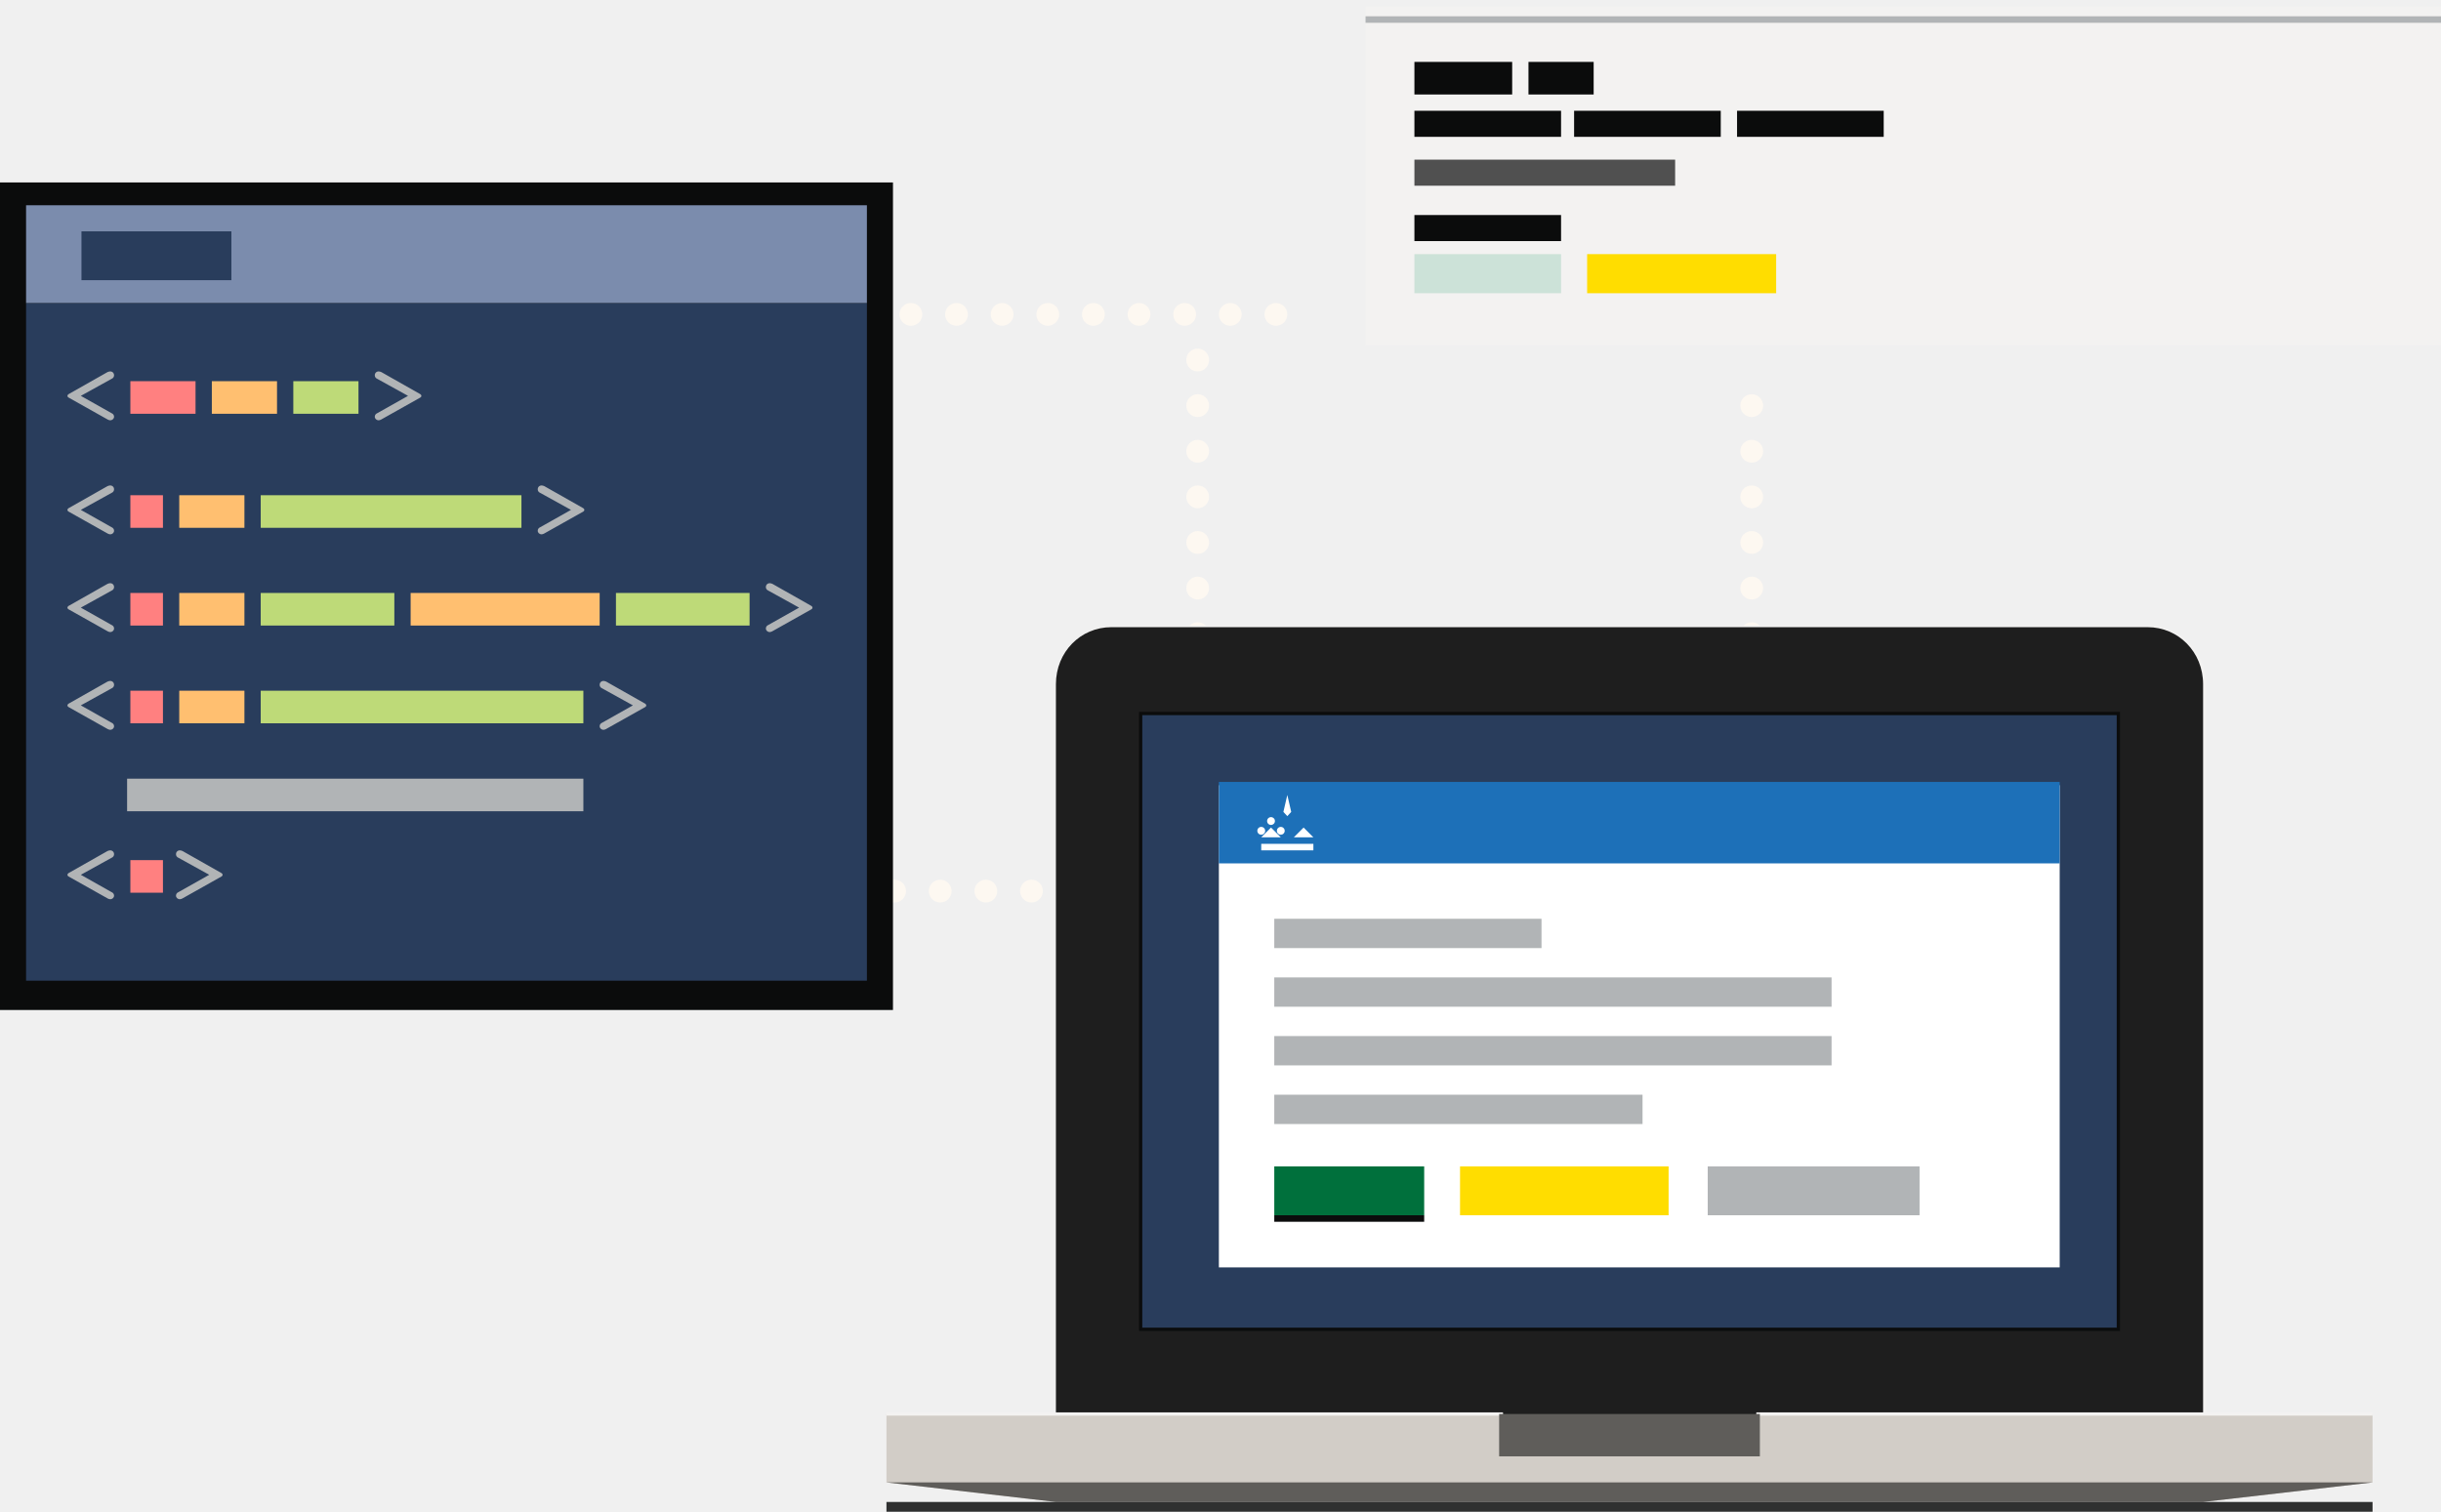
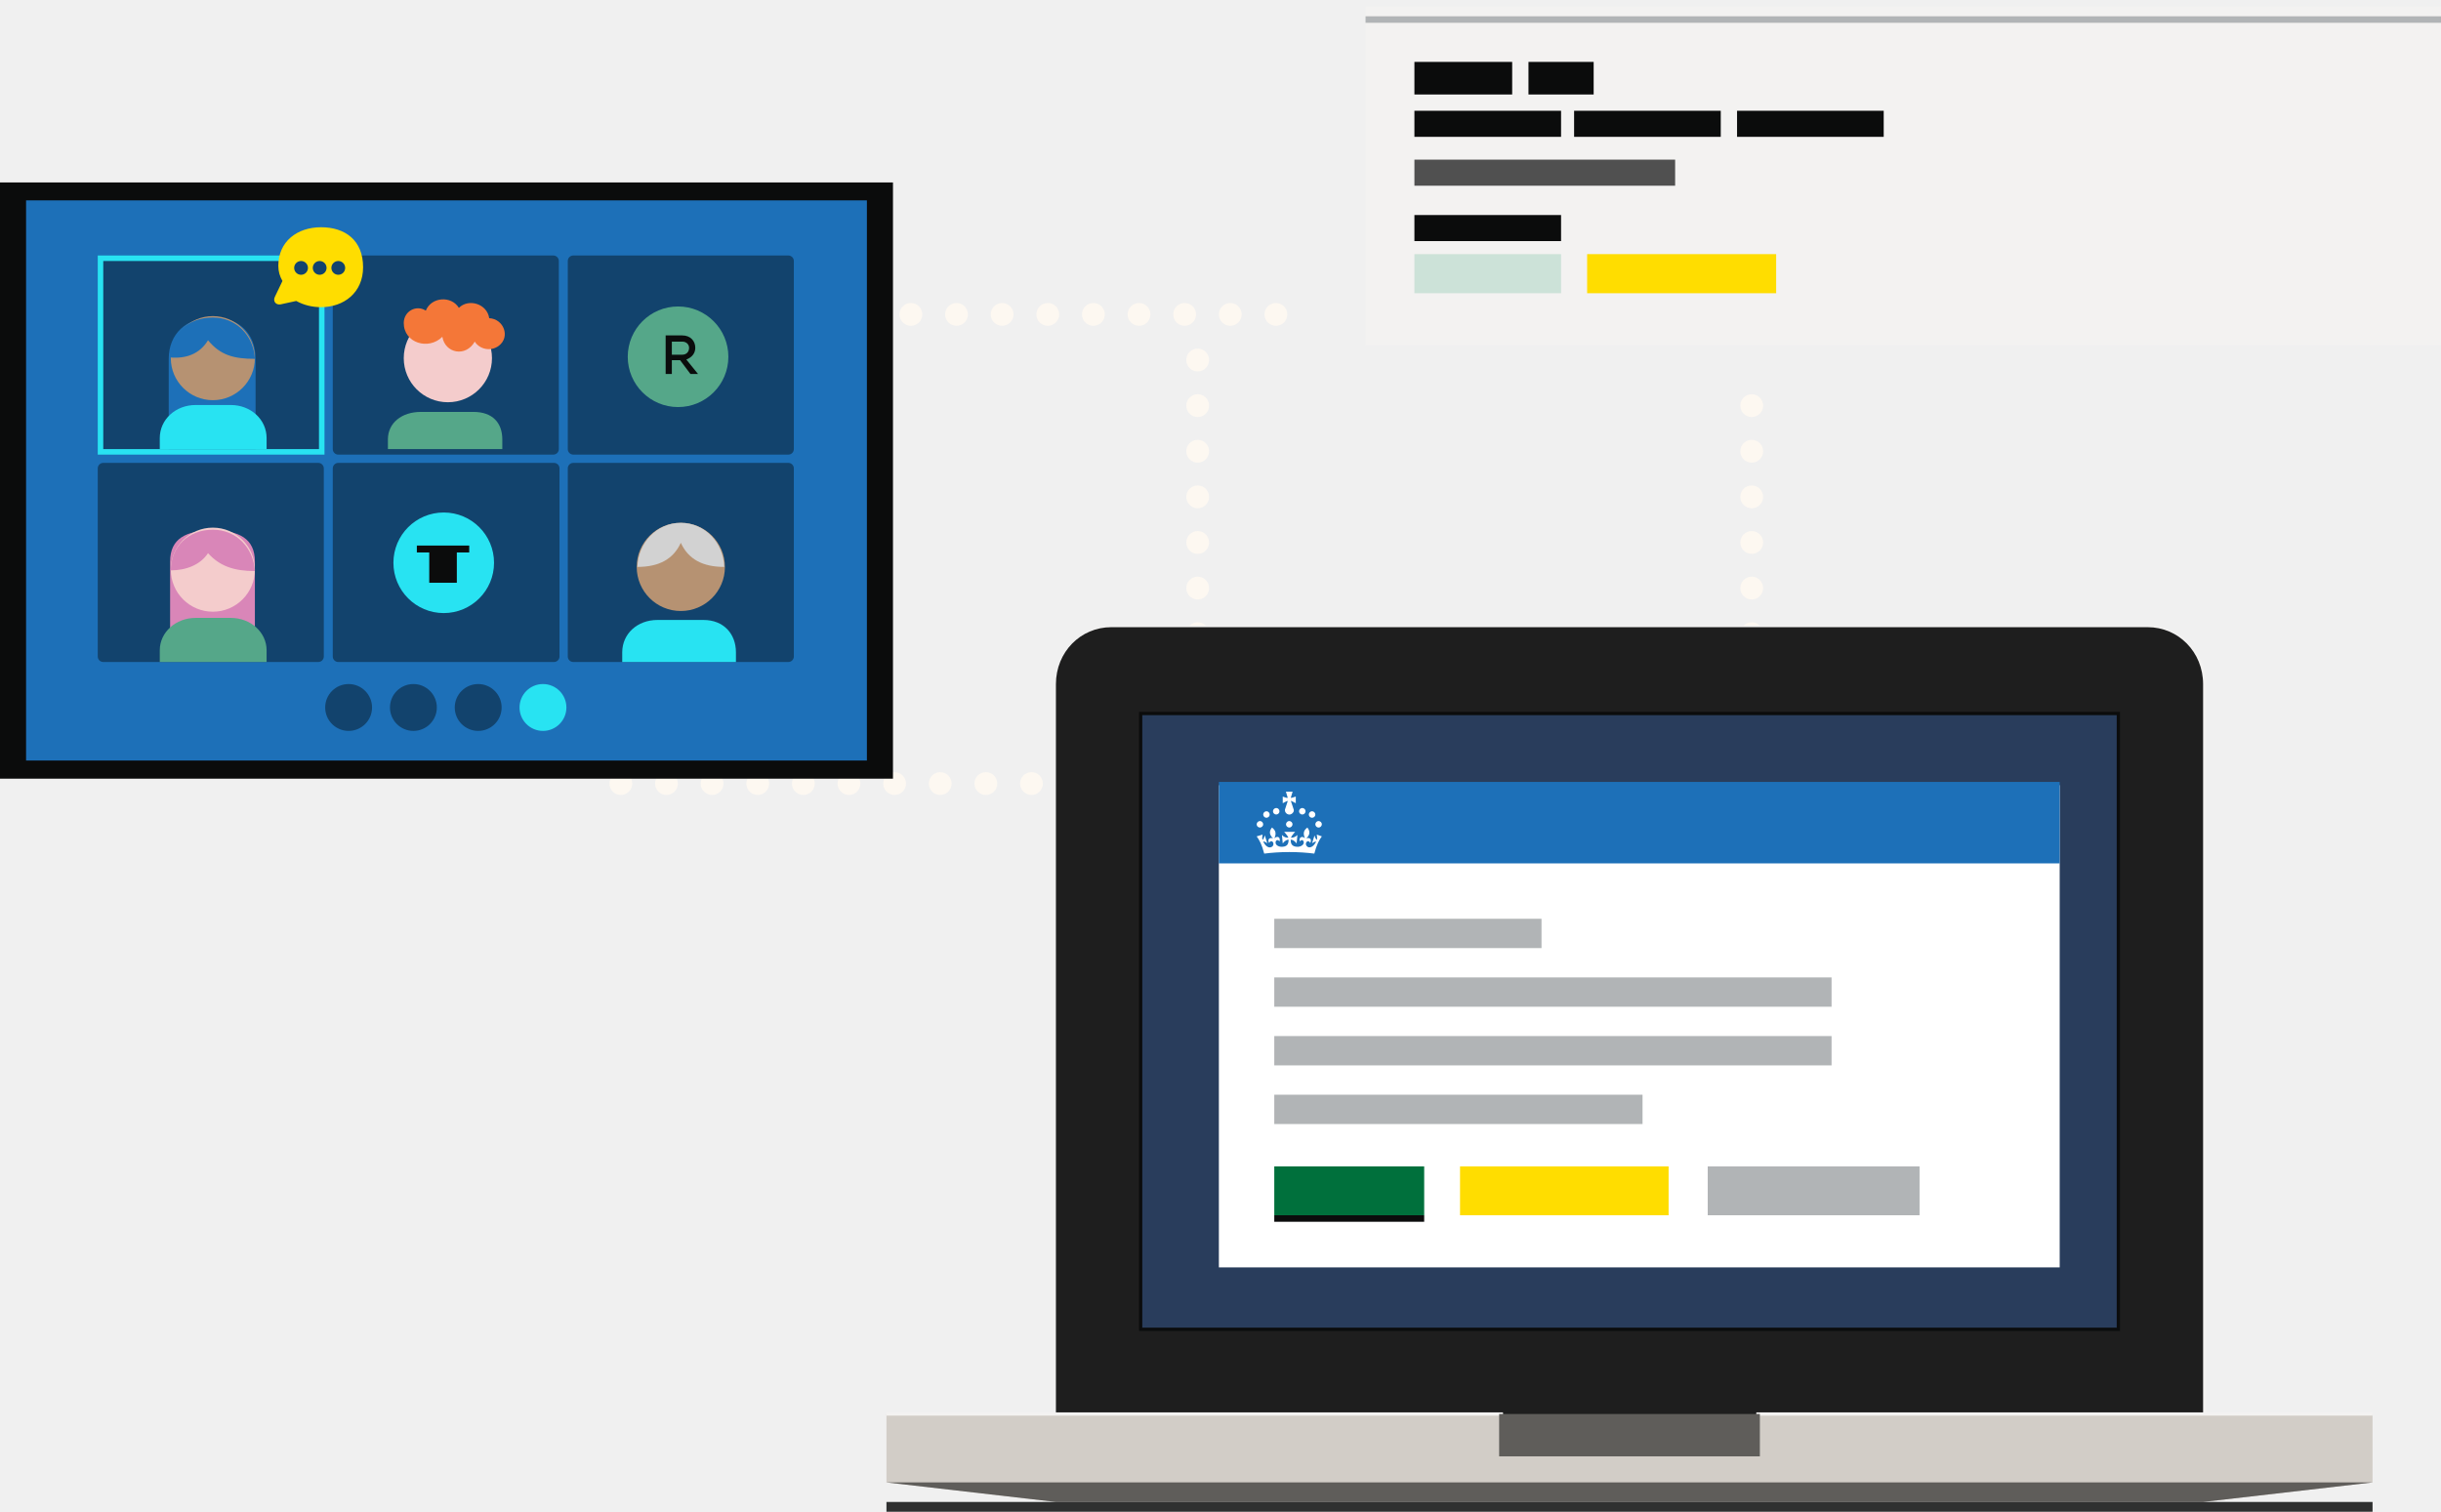
<svg xmlns="http://www.w3.org/2000/svg" width="749" height="464" viewBox="0 0 749 464" role="img" aria-hidden="true" focusable="false">
  <g id="Research-repository-illustration" stroke="none" stroke-width="1" fill="none" fill-rule="evenodd">
    <g id="Repository-lines" class="connector" fill="#FDF8F1" fill-rule="nonzero">
      <g id="Line-evidence-to-repository" class="connector--left-horizontal" transform="translate(262 93)">
        <circle cx="3.5" cy="3.5" r="3.5" />
        <circle cx="17.5" cy="3.5" r="3.5" />
        <circle cx="31.5" cy="3.5" r="3.5" />
        <circle cx="45.5" cy="3.5" r="3.5" />
        <circle cx="59.5" cy="3.5" r="3.5" />
        <circle cx="73.5" cy="3.5" r="3.5" />
        <circle cx="87.5" cy="3.5" r="3.5" />
        <circle cx="101.5" cy="3.5" r="3.5" />
        <circle cx="115.5" cy="3.5" r="3.5" />
        <circle cx="129.5" cy="3.5" r="3.5" />
      </g>
      <g id="Line-evidence-down" class="connector--left-vertical" transform="translate(364 93)">
        <circle cx="3.5" cy="17.5" r="3.5" />
        <circle cx="3.5" cy="31.5" r="3.5" />
        <circle cx="3.5" cy="45.5" r="3.5" />
        <circle cx="3.5" cy="59.5" r="3.5" />
        <circle cx="3.5" cy="73.5" r="3.5" />
        <circle cx="3.5" cy="87.5" r="3.5" />
        <circle cx="3.5" cy="101.5" r="3.5" />
      </g>
      <g id="Line-card-down" class="connector--right-vertical" transform="translate(534 107)">
        <circle cx="3.5" cy="17.5" r="3.5" />
        <circle cx="3.5" cy="31.5" r="3.5" />
        <circle cx="3.5" cy="45.5" r="3.5" />
        <circle cx="3.5" cy="59.5" r="3.5" />
        <circle cx="3.5" cy="73.5" r="3.5" />
        <circle cx="3.5" cy="87.5" r="3.5" />
      </g>
-       <g id="Line-code-to-laptop" class="connector--lower-left" transform="translate(187 270)">
+       <g id="Line-session-to-laptop" class="connector--lower-left" transform="translate(187 237)">
        <circle cx="3.5" cy="3.5" r="3.5" />
        <circle cx="17.5" cy="3.5" r="3.5" />
        <circle cx="31.5" cy="3.5" r="3.5" />
        <circle cx="45.5" cy="3.5" r="3.5" />
        <circle cx="59.5" cy="3.5" r="3.5" />
        <circle cx="73.5" cy="3.5" r="3.5" />
        <circle cx="87.5" cy="3.5" r="3.5" />
        <circle cx="101.5" cy="3.5" r="3.5" />
        <circle cx="115.5" cy="3.5" r="3.5" />
        <circle cx="129.5" cy="3.5" r="3.5" />
      </g>
    </g>
-     <g id="Code-window" class="repository-source-card" transform="translate(0 56)" fill-rule="nonzero">
-       <polygon id="Code-window-frame" fill="#0B0C0C" points="0 0 274 0 274 254 0 254" />
-       <polygon id="Code-window-background" fill="#293D5C" points="8 37 266 37 266 245 8 245" />
-       <g id="Code-window-action-bar" transform="translate(8 7)">
-         <polygon id="Action-bar" fill="#7B8CAD" points="0 0 258 0 258 30 0 30" />
-         <polygon id="Action-button" fill="#293D5C" points="17 8 63 8 63 23 17 23" />
-       </g>
-       <g id="Code-line-1" transform="translate(21 58)">
-         <path fill="#B1B4B6" d="M14 7 2 0.2C1.7 0.1 1.5 0 1.2 0 0.5 0 0 0.5 0 1.2c0 0.5 0.3 0.9 0.8 1.1l9.4 5.2-9.4 5.3C0.3 13 0 13.4 0 13.9 0 14.5 0.5 15 1.2 15c0.2 0 0.5-0.1 0.7-0.2L14 8c0.3-0.2 0.4-0.5 0.2-0.8L14 7Z" transform="translate(7 7.5) scale(-1 1) translate(-7 -7.5)" />
-         <path fill="#B1B4B6" d="M108 7 96 0.2C95.7 0.1 95.5 0 95.2 0 94.5 0 94 0.5 94 1.2c0 0.5 0.3 0.9 0.8 1.1l9.4 5.2-9.4 5.3c-0.5 0.2-0.8 0.6-0.8 1.1 0 0.6 0.5 1.1 1.2 1.1 0.2 0 0.5-0.1 0.7-0.2L108 8c0.3-0.2 0.4-0.5 0.2-0.8L108 7Z" />
-         <polygon fill="#FF8080" points="19 3 39 3 39 13 19 13" />
-         <polygon fill="#FFBF70" points="44 3 64 3 64 13 44 13" />
-         <polygon fill="#BEDA78" points="69 3 89 3 89 13 69 13" />
-       </g>
-       <g id="Code-line-2" transform="translate(21 93)">
-         <path fill="#B1B4B6" d="M14 7 2 0.2C1.7 0.1 1.5 0 1.2 0 0.5 0 0 0.5 0 1.2c0 0.5 0.3 0.9 0.8 1.1l9.4 5.2-9.4 5.3C0.3 13 0 13.4 0 13.9 0 14.5 0.5 15 1.2 15c0.2 0 0.5-0.1 0.7-0.2L14 8c0.3-0.2 0.4-0.5 0.2-0.8L14 7Z" transform="translate(7 7.5) scale(-1 1) translate(-7 -7.5)" />
-         <path fill="#B1B4B6" d="M158 7 146 0.2C145.7 0.1 145.5 0 145.2 0 144.5 0 144 0.5 144 1.2c0 0.5 0.3 0.9 0.8 1.1l9.4 5.2-9.4 5.3c-0.5 0.2-0.8 0.6-0.8 1.1 0 0.6 0.5 1.1 1.2 1.1 0.2 0 0.5-0.1 0.7-0.2L158 8c0.3-0.2 0.4-0.5 0.2-0.8L158 7Z" />
-         <polygon fill="#FF8080" points="19 3 29 3 29 13 19 13" />
-         <polygon fill="#FFBF70" points="34 3 54 3 54 13 34 13" />
-         <polygon fill="#BEDA78" points="59 3 139 3 139 13 59 13" />
-       </g>
-       <g id="Code-line-3" transform="translate(21 123)">
-         <path fill="#B1B4B6" d="M14 7 2 0.2C1.7 0.1 1.5 0 1.2 0 0.5 0 0 0.5 0 1.2c0 0.5 0.3 0.9 0.8 1.1l9.4 5.2-9.4 5.3C0.3 13 0 13.4 0 13.9 0 14.5 0.5 15 1.2 15c0.2 0 0.5-0.1 0.7-0.2L14 8c0.3-0.2 0.4-0.5 0.2-0.8L14 7Z" transform="translate(7 7.5) scale(-1 1) translate(-7 -7.5)" />
-         <path fill="#B1B4B6" d="M228 7 216 0.2C215.7 0.1 215.5 0 215.2 0 214.5 0 214 0.5 214 1.2c0 0.5 0.3 0.9 0.8 1.1l9.4 5.2-9.4 5.3c-0.5 0.2-0.8 0.6-0.8 1.1 0 0.6 0.5 1.1 1.2 1.1 0.2 0 0.5-0.1 0.7-0.2L228 8c0.3-0.2 0.4-0.5 0.2-0.8L228 7Z" />
-         <polygon fill="#FF8080" points="19 3 29 3 29 13 19 13" />
-         <polygon fill="#FFBF70" points="34 3 54 3 54 13 34 13" />
-         <polygon fill="#BEDA78" points="59 3 100 3 100 13 59 13" />
-         <polygon fill="#FFBF70" points="105 3 163 3 163 13 105 13" />
-         <polygon fill="#BEDA78" points="168 3 209 3 209 13 168 13" />
-       </g>
-       <g id="Code-line-4" transform="translate(21 153)">
-         <path fill="#B1B4B6" d="M14 7 2 0.2C1.7 0.1 1.5 0 1.2 0 0.5 0 0 0.5 0 1.2c0 0.5 0.3 0.9 0.8 1.1l9.4 5.2-9.4 5.3C0.3 13 0 13.4 0 13.9 0 14.5 0.5 15 1.2 15c0.2 0 0.5-0.1 0.7-0.2L14 8c0.3-0.2 0.4-0.5 0.2-0.8L14 7Z" transform="translate(7 7.5) scale(-1 1) translate(-7 -7.5)" />
-         <path fill="#B1B4B6" d="M177 7 165 0.2C164.7 0.1 164.5 0 164.2 0 163.5 0 163 0.5 163 1.2c0 0.5 0.3 0.9 0.8 1.1l9.4 5.2-9.4 5.3c-0.5 0.2-0.8 0.6-0.8 1.1 0 0.6 0.5 1.1 1.2 1.1 0.2 0 0.5-0.1 0.7-0.2L177 8c0.3-0.2 0.4-0.5 0.2-0.8L177 7Z" />
-         <polygon fill="#FF8080" points="19 3 29 3 29 13 19 13" />
-         <polygon fill="#FFBF70" points="34 3 54 3 54 13 34 13" />
-         <polygon fill="#BEDA78" points="59 3 158 3 158 13 59 13" />
-       </g>
-       <polygon id="Code-line-summary" fill="#B1B4B6" points="39 183 179 183 179 193 39 193" />
-       <g id="Code-line-5" transform="translate(21 205)">
-         <path fill="#B1B4B6" d="M14 7 2 0.2C1.7 0.1 1.5 0 1.2 0 0.5 0 0 0.5 0 1.2c0 0.5 0.3 0.9 0.8 1.1l9.4 5.2-9.4 5.3C0.3 13 0 13.4 0 13.9 0 14.5 0.5 15 1.2 15c0.2 0 0.5-0.1 0.7-0.2L14 8c0.3-0.2 0.4-0.5 0.2-0.8L14 7Z" transform="translate(7 7.5) scale(-1 1) translate(-7 -7.5)" />
-         <path fill="#B1B4B6" d="M47 7 35 0.2C34.7 0.1 34.5 0 34.2 0 33.5 0 33 0.5 33 1.2c0 0.5 0.3 0.9 0.8 1.1l9.4 5.2-9.4 5.3c-0.5 0.2-0.8 0.6-0.8 1.1 0 0.6 0.5 1.1 1.2 1.1 0.2 0 0.5-0.1 0.7-0.2L47 8c0.3-0.2 0.4-0.5 0.2-0.8L47 7Z" />
-         <polygon fill="#FF8080" points="19 3 29 3 29 13 19 13" />
+     <g id="Research-session-window" class="repository-research-session" transform="translate(0 56)" fill-rule="nonzero">
+       <polygon id="Session-window-frame" fill="#0B0C0C" points="0 0 274 0 274 183 0 183" />
+       <g id="Session-trace" transform="translate(8 5.5) scale(0.211475)">
+         <rect fill="#1D70B8" x="0" y="0" width="1220" height="813" />
+         <rect fill="#28E3F2" x="104" y="80" width="329" height="289" />
+         <rect fill="#12436D" x="112" y="88" width="313" height="273" />
+         <rect fill="#12436D" x="445" y="80" width="328" height="289" rx="8" />
+         <rect fill="#12436D" x="786" y="80" width="328" height="289" rx="8" />
+         <rect fill="#12436D" x="104" y="381" width="328" height="289" rx="8" />
+         <rect fill="#12436D" x="445" y="381" width="329" height="289" rx="8" />
+         <rect fill="#12436D" x="786" y="381" width="328" height="289" rx="8" />
+         <g id="Session-participant-selected">
+           <path fill="#1D70B8" d="M207 361V230c0-36 25-60 64-60s62 24 62 60v131H207z" />
+           <circle fill="#B69272" cx="271" cy="229" r="61" />
+           <path fill="#1D70B8" d="M209 228c23 2 43-5 55-25 18 22 38 27 68 27-2-35-28-60-61-60-36 0-62 24-62 58z" />
+           <path fill="#28E3F2" d="M194 361v-16c0-27 23-48 52-48h51c29 0 52 21 52 48v16H194z" />
+         </g>
+         <g id="Session-participant-facilitator">
+           <circle fill="#F4CCCC" cx="612" cy="229" r="64" />
+           <path fill="#F47738" d="M548 178c0-17 18-27 32-18 8-20 37-22 48-4 14-14 41-6 44 15 21 1 31 27 14 40-12 9-28 5-35-6-13 23-43 17-47-7-20 20-56 9-56-20z" />
+           <path fill="#55A789" d="M525 361v-14c0-24 20-40 48-40h76c28 0 42 16 42 40v14H525z" />
+         </g>
+         <g id="Session-researcher-initial">
+           <circle fill="#55A789" cx="946" cy="227" r="73" />
+           <path fill="#0B0C0C" d="M928 252v-56h24c12 0 19 8 19 18 0 8-5 14-13 17l17 21h-11l-15-20h-12v20h-9zm9-28h15c6 0 10-4 10-10 0-5-4-9-10-9h-15v19z" />
+         </g>
+         <g id="Session-participant-bottom-left">
+           <path fill="#D986B8" d="M209 631V524c0-33 23-45 62-45 38 0 61 12 61 45v107H209z" />
+           <circle fill="#F4CCCC" cx="271" cy="536" r="61" />
+           <path fill="#D986B8" d="M210 537c22 0 43-8 54-25 17 19 38 26 68 26-2-34-27-60-61-60-36 0-61 25-61 59z" />
+           <path fill="#55A789" d="M194 670v-17c0-26 23-47 52-47h51c29 0 52 21 52 47v17H194z" />
+         </g>
+         <g id="Session-team-initial">
+           <circle fill="#28E3F2" cx="606" cy="526" r="73" />
+           <path fill="#0B0C0C" d="M585 555v-44h-18v-10h76v10h-18v44h-40z" />
+         </g>
+         <g id="Session-participant-bottom-right">
+           <circle fill="#B69272" cx="950" cy="532" r="64" />
+           <path fill="#D2D2D2" d="M887 532c1-35 28-64 63-64s62 29 63 64c-31 0-52-11-63-35-11 24-32 35-63 35z" />
+           <path fill="#28E3F2" d="M865 670v-14c0-27 22-47 51-47h67c29 0 47 20 47 47v14H865z" />
+         </g>
+         <g id="Session-speech-bubble">
+           <path fill="#FFDD00" d="M428 39c35 0 61 19 61 58 0 37-28 58-61 58-13 0-25-3-36-9l-23 5c-7 1-11-5-8-11l11-23c-4-7-6-14-6-22 0-35 27-56 62-56z" />
+           <circle fill="#12436D" cx="399" cy="98" r="10" />
+           <circle fill="#12436D" cx="426" cy="98" r="10" />
+           <circle fill="#12436D" cx="453" cy="98" r="10" />
+         </g>
+         <circle fill="#12436D" cx="468" cy="736" r="34" />
+         <circle fill="#12436D" cx="562" cy="736" r="34" />
+         <circle fill="#12436D" cx="656" cy="736" r="34" />
+         <circle fill="#28E3F2" cx="750" cy="736" r="34" />
      </g>
    </g>
    <g id="Candidate-record-card" class="repository-review-card" transform="translate(419 2)" fill-rule="nonzero">
      <rect id="Record-card-background" fill="#F3F2F1" x="0" y="0" width="330" height="104" />
      <rect id="Record-card-top-rule" fill="#B1B4B6" x="0" y="3" width="330" height="2" />
      <rect id="Record-title-1" fill="#0B0C0C" x="15" y="17" width="30" height="10" />
      <rect id="Record-title-2" fill="#0B0C0C" x="50" y="17" width="20" height="10" />
      <rect id="Record-title-3" fill="#0B0C0C" x="15" y="32" width="45" height="8" />
      <rect id="Record-title-4" fill="#0B0C0C" x="64" y="32" width="45" height="8" />
      <rect id="Record-title-5" fill="#0B0C0C" x="114" y="32" width="45" height="8" />
      <rect id="Record-body" fill="#0B0C0C" opacity="0.7" x="15" y="47" width="80" height="8" />
      <rect id="Record-body-2" fill="#0B0C0C" x="15" y="64" width="45" height="8" />
      <rect id="Record-maturity" fill="#CCE2D8" x="15" y="76" width="45" height="12" />
      <rect id="Record-review-chip" fill="#FFDD00" x="68" y="76" width="58" height="12" />
    </g>
    <g id="Laptop" class="repository-laptop" transform="translate(272 192)" fill-rule="nonzero">
      <polygon id="Laptop-spacer" fill="#FFFFFF" points="170 227 281 227 281 260 170 260" />
      <path id="Laptop-outline-highlight" fill="#F3F2F1" d="M405 251h-1V18c0-9.1-7.4-16.5-16.5-16.5h-318C60.4 1.5 53 8.9 53 18v233h-1V18C52.1 8.4 59.9 0.1 69.5 0h318C397.1 0.1 404.9 8.4 405 18v233z" />
      <path id="Laptop-frame" fill="#1E1E1E" d="M52 251V18C52 8.1 59.6 0.5 69 0.5h318C396.4 0.5 404 8.1 404 18v233" />
      <polygon id="Screen-background" fill="#293D5C" points="78 27 378 27 378 216 78 216" />
      <path id="Screen-border" fill="#0B0C0C" d="M378.5 216.5h-301v-190h301v190zm-300-1h299v-188h-299v188z" />
      <g id="Repository-service-page" class="repository-screen" transform="translate(102 48)">
        <polygon fill="#FFFFFF" points="0 1 258 1 258 149 0 149" />
        <polygon fill="#1D70B8" points="0 0 258 0 258 25 0 25" />
-         <g id="Crown-mark" transform="translate(11 4)" fill="#FFFFFF">
-           <circle cx="5" cy="8" r="1.2" />
-           <circle cx="2" cy="11" r="1.2" />
-           <circle cx="8" cy="11" r="1.2" />
-           <rect x="2" y="15" width="16" height="2" />
-           <path d="M10 0 8.8 5.2 10 6.5l1.2-1.3L10 0zm-8 13 3-3 3 3H2zm10 0 3-3 3 3h-6z" />
+         <g id="Crown-logo" transform="translate(11.6, 3)" fill="#FFFFFF">
+           <path d="M14.381,6.924 C13.837,7.142 13.293,6.87 13.076,6.381 C12.858,5.891 13.13,5.293 13.619,5.076 C14.109,4.858 14.707,5.13 14.924,5.619 C15.142,6.109 14.87,6.707 14.381,6.924 M10.381,10.924 C9.891,11.142 9.293,10.87 9.076,10.381 C8.858,9.891 9.13,9.293 9.619,9.076 C10.109,8.858 10.707,9.13 10.924,9.619 C11.142,10.109 10.87,10.707 10.381,10.924 M17.375,7.924 C16.834,8.142 16.292,7.87 16.076,7.381 C15.859,6.891 16.13,6.293 16.617,6.076 C17.105,5.858 17.7,6.13 17.917,6.619 C18.134,7.109 17.917,7.707 17.375,7.924 M19.381,10.924 C18.837,11.142 18.293,10.87 18.076,10.381 C17.858,9.891 18.13,9.293 18.619,9.076 C19.109,8.858 19.707,9.13 19.924,9.619 C20.142,10.109 19.87,10.707 19.381,10.924 M10.606,2.812 L12,3.53 L12,1.496 L10.606,1.915 L10.485,1.795 L11.03,0 L8.97,0 L9.515,1.795 L9.394,1.915 C9.333,1.974 8,1.496 8,1.496 L8,3.53 L9.394,2.812 C9.455,2.872 9.455,2.932 9.515,2.932 L8.727,5.325 C8.667,5.444 8.667,5.564 8.667,5.684 C8.667,6.342 9.152,6.88 9.818,7 L10.242,7 C10.848,6.88 11.394,6.342 11.394,5.744 C11.394,5.624 11.394,5.504 11.333,5.385 L10.545,2.991 C10.485,2.872 10.545,2.872 10.606,2.812 M5.625,6.924 C6.112,7.142 6.708,6.87 6.924,6.381 C7.141,5.891 6.87,5.293 6.383,5.076 C5.895,4.858 5.3,5.13 5.083,5.619 C4.866,6.109 5.083,6.707 5.625,6.924 M2.619,7.924 C3.109,8.142 3.707,7.87 3.924,7.381 C4.142,6.891 3.87,6.293 3.381,6.076 C2.891,5.858 2.293,6.13 2.076,6.619 C1.858,7.109 2.13,7.707 2.619,7.924 M0.625,10.924 C1.112,11.142 1.708,10.87 1.924,10.381 C2.141,9.891 1.87,9.293 1.383,9.076 C0.895,8.858 0.3,9.13 0.083,9.619 C-0.134,10.109 0.083,10.707 0.625,10.924 M10,18.519 C12.75,18.519 15.375,18.699 17.688,19 C18.375,16.293 19.188,14.789 20,13.707 L18.438,13.165 C18.562,13.947 18.625,14.308 18.438,14.789 C18.188,14.549 17.938,14.128 17.75,13.406 L17,15.812 C17.438,15.511 17.812,15.331 18.25,15.271 C17.562,16.774 16.625,17.135 16.062,17.075 C15.375,16.955 15,16.353 15.125,15.812 C15.312,15.09 16.062,14.91 16.438,15.752 C17.125,14.368 15.938,13.947 15.188,14.368 C16.375,13.226 16.5,12.263 15.562,11 C14.25,11.962 14.25,12.925 14.812,14.308 C14.062,13.466 12.812,13.947 13.25,15.271 C13.812,14.429 14.562,14.97 14.438,15.752 C14.312,16.414 13.375,17.015 12.25,16.895 C10.562,16.774 10.438,15.632 10.438,14.729 C10.875,14.669 11.625,15.03 12.25,15.872 L12.5,13.286 C11.812,13.947 11.188,14.128 10.5,14.128 C10.75,13.406 11.812,12.323 11.812,12.323 L8.438,12.323 C8.438,12.323 9.5,13.466 9.75,14.128 C9.062,14.128 8.438,14.008 7.75,13.286 L8,15.872 C8.625,15.03 9.375,14.669 9.812,14.729 C9.75,15.632 9.688,16.774 8,16.895 C6.812,17.015 5.875,16.414 5.812,15.752 C5.688,14.97 6.438,14.429 7,15.271 C7.438,13.887 6.25,13.466 5.438,14.308 C6,12.985 6,11.962 4.688,11 C3.75,12.203 3.875,13.226 5.062,14.368 C4.312,13.947 3.125,14.368 3.812,15.752 C4.188,14.91 4.938,15.09 5.125,15.812 C5.25,16.353 4.938,16.955 4.188,17.075 C3.625,17.195 2.688,16.774 2,15.271 C2.375,15.271 2.75,15.451 3.25,15.812 L2.5,13.406 C2.312,14.068 2.062,14.549 1.812,14.789 C1.625,14.308 1.688,13.947 1.812,13.165 L0,13.707 C0.812,14.789 1.625,16.293 2.312,19 C4.625,18.699 7.25,18.519 10,18.519" id="Shape" />
        </g>
        <rect fill="#B1B4B6" x="17" y="42" width="82" height="9" />
        <rect fill="#B1B4B6" x="17" y="60" width="171" height="9" />
        <rect fill="#B1B4B6" x="17" y="78" width="171" height="9" />
        <rect fill="#B1B4B6" x="17" y="96" width="113" height="9" />
        <rect fill="#00703C" x="17" y="118" width="46" height="15" />
        <rect fill="#0B0C0C" x="17" y="133" width="46" height="2" />
        <rect fill="#FFDD00" x="74" y="118" width="64" height="15" />
        <rect fill="#B1B4B6" x="150" y="118" width="65" height="15" />
      </g>
      <path id="Laptop-base" fill="#D2CDC7" d="M260 250h-64c-3.8 0-7-4.1-7.3-8H0v21l52 6h352l52-6v-21H267.4c-0.3 4.1-3.4 8-7.4 8z" />
      <polygon id="Laptop-base-shadow" fill="#5F5D5A" points="0 263 52 269 404 269 456 263" />
      <path id="Laptop-base-rule" stroke="#F3F2F1" d="M456 242H267.4c-0.2 4.1-3.3 8-7.4 8h-64c-3.8 0-7-4.1-7.3-8H0" />
      <polygon id="Laptop-keyboard" fill="#5F5D5A" points="188 242 268 242 268 255 188 255" />
      <polygon id="Laptop-shadow" fill="#2F3030" points="0 269 456 269 456 272 0 272" />
    </g>
  </g>
</svg>
